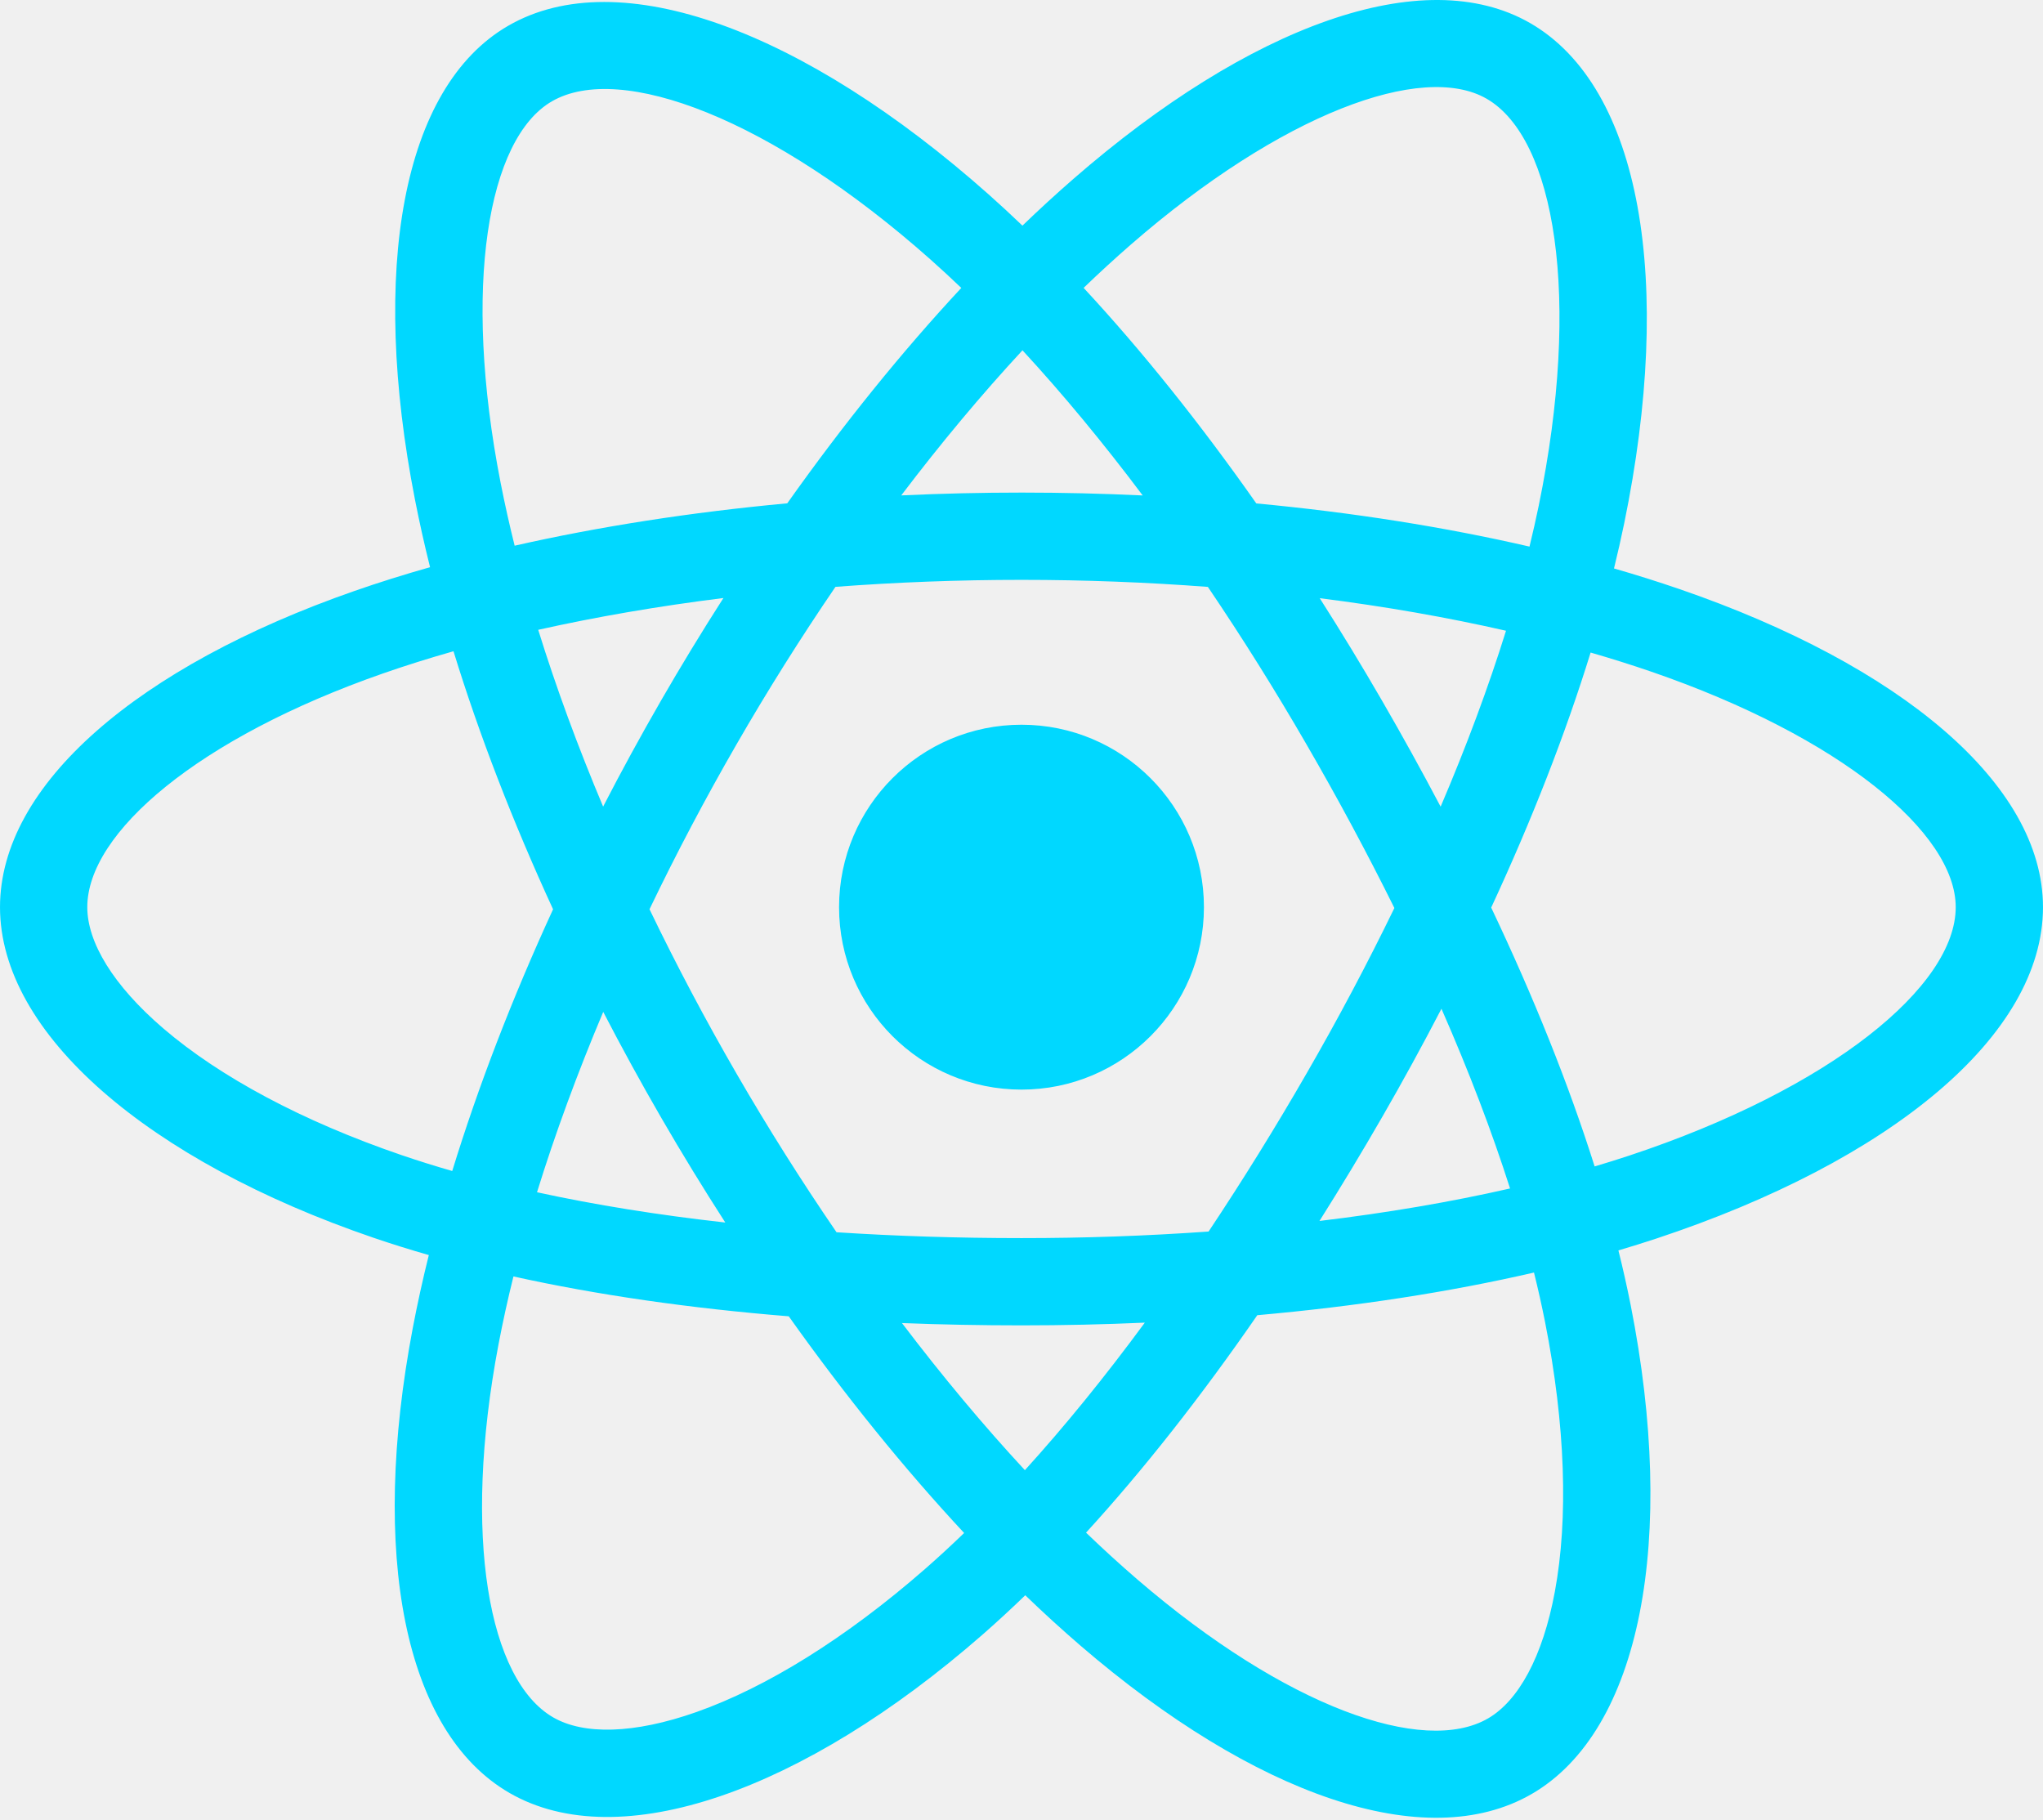
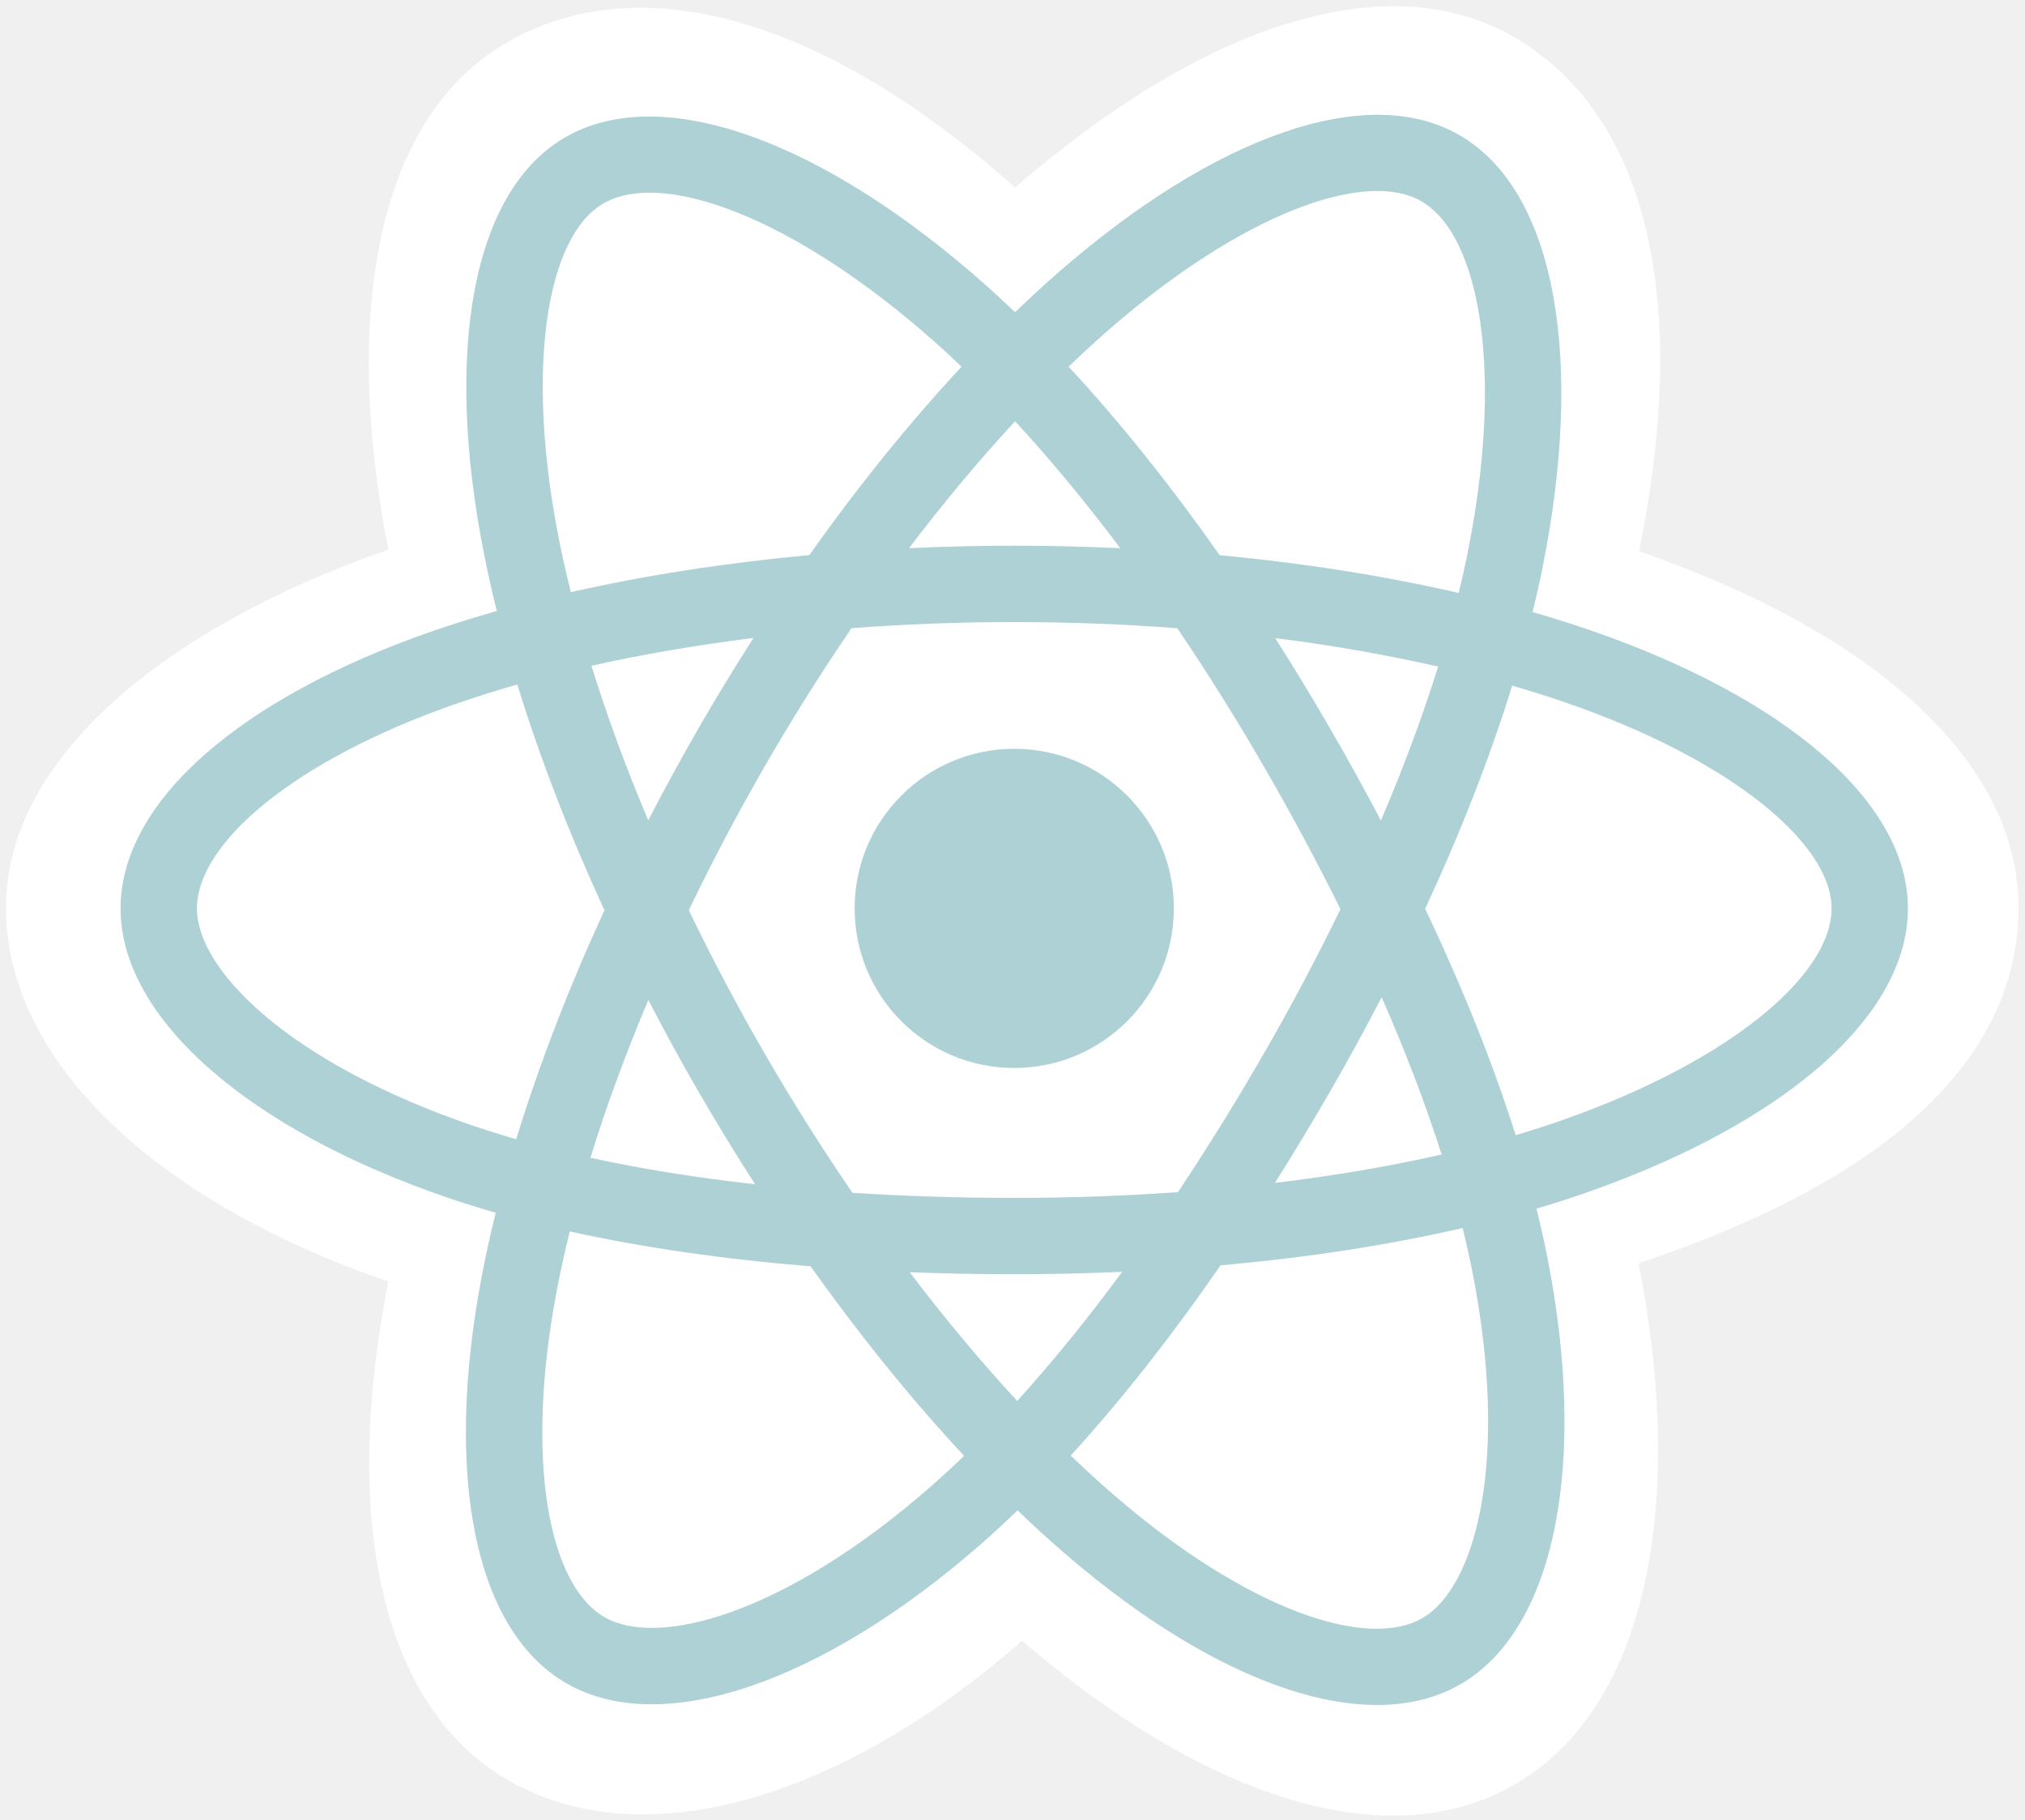
- <svg xmlns="http://www.w3.org/2000/svg" aria-hidden="true" role="img" class="iconify iconify--logos" width="35.93" height="32" preserveAspectRatio="xMidYMid meet" viewBox="0 0 256 228">
-   <path fill="#00D8FF" d="M210.483 73.824a171.49 171.49 0 0 0-8.24-2.597c.465-1.9.893-3.777 1.273-5.621c6.238-30.281 2.16-54.676-11.769-62.708c-13.355-7.7-35.196.329-57.254 19.526a171.23 171.23 0 0 0-6.375 5.848a155.866 155.866 0 0 0-4.241-3.917C100.759 3.829 77.587-4.822 63.673 3.233C50.33 10.957 46.379 33.89 51.995 62.588a170.974 170.974 0 0 0 1.892 8.48c-3.28.932-6.445 1.924-9.474 2.98C17.309 83.498 0 98.307 0 113.668c0 15.865 18.582 31.778 46.812 41.427a145.52 145.52 0 0 0 6.921 2.165a167.467 167.467 0 0 0-2.01 9.138c-5.354 28.2-1.173 50.591 12.134 58.266c13.744 7.926 36.812-.22 59.273-19.855a145.567 145.567 0 0 0 5.342-4.923a168.064 168.064 0 0 0 6.92 6.314c21.758 18.722 43.246 26.282 56.54 18.586c13.731-7.949 18.194-32.003 12.4-61.268a145.016 145.016 0 0 0-1.535-6.842c1.62-.48 3.21-.974 4.76-1.488c29.348-9.723 48.443-25.443 48.443-41.52c0-15.417-17.868-30.326-45.517-39.844Zm-6.365 70.984c-1.4.463-2.836.91-4.3 1.345c-3.24-10.257-7.612-21.163-12.963-32.432c5.106-11 9.31-21.767 12.459-31.957c2.619.758 5.16 1.557 7.61 2.4c23.69 8.156 38.14 20.213 38.14 29.504c0 9.896-15.606 22.743-40.946 31.14Zm-10.514 20.834c2.562 12.94 2.927 24.64 1.23 33.787c-1.524 8.219-4.59 13.698-8.382 15.893c-8.067 4.67-25.32-1.4-43.927-17.412a156.726 156.726 0 0 1-6.437-5.87c7.214-7.889 14.423-17.06 21.459-27.246c12.376-1.098 24.068-2.894 34.671-5.345a134.17 134.17 0 0 1 1.386 6.193ZM87.276 214.515c-7.882 2.783-14.16 2.863-17.955.675c-8.075-4.657-11.432-22.636-6.853-46.752a156.923 156.923 0 0 1 1.869-8.499c10.486 2.32 22.093 3.988 34.498 4.994c7.084 9.967 14.501 19.128 21.976 27.15a134.668 134.668 0 0 1-4.877 4.492c-9.933 8.682-19.886 14.842-28.658 17.94ZM50.35 144.747c-12.483-4.267-22.792-9.812-29.858-15.863c-6.35-5.437-9.555-10.836-9.555-15.216c0-9.322 13.897-21.212 37.076-29.293c2.813-.98 5.757-1.905 8.812-2.773c3.204 10.42 7.406 21.315 12.477 32.332c-5.137 11.18-9.399 22.249-12.634 32.792a134.718 134.718 0 0 1-6.318-1.979Zm12.378-84.26c-4.811-24.587-1.616-43.134 6.425-47.789c8.564-4.958 27.502 2.111 47.463 19.835a144.318 144.318 0 0 1 3.841 3.545c-7.438 7.987-14.787 17.08-21.808 26.988c-12.04 1.116-23.565 2.908-34.161 5.309a160.342 160.342 0 0 1-1.76-7.887Zm110.427 27.268a347.8 347.8 0 0 0-7.785-12.803c8.168 1.033 15.994 2.404 23.343 4.08c-2.206 7.072-4.956 14.465-8.193 22.045a381.151 381.151 0 0 0-7.365-13.322Zm-45.032-43.861c5.044 5.465 10.096 11.566 15.065 18.186a322.04 322.04 0 0 0-30.257-.006c4.974-6.559 10.069-12.652 15.192-18.18ZM82.802 87.83a323.167 323.167 0 0 0-7.227 13.238c-3.184-7.553-5.909-14.98-8.134-22.152c7.304-1.634 15.093-2.97 23.209-3.984a321.524 321.524 0 0 0-7.848 12.897Zm8.081 65.352c-8.385-.936-16.291-2.203-23.593-3.793c2.26-7.3 5.045-14.885 8.298-22.6a321.187 321.187 0 0 0 7.257 13.246c2.594 4.48 5.28 8.868 8.038 13.147Zm37.542 31.03c-5.184-5.592-10.354-11.779-15.403-18.433c4.902.192 9.899.29 14.978.29c5.218 0 10.376-.117 15.453-.343c-4.985 6.774-10.018 12.97-15.028 18.486Zm52.198-57.817c3.422 7.8 6.306 15.345 8.596 22.52c-7.422 1.694-15.436 3.058-23.88 4.071a382.417 382.417 0 0 0 7.859-13.026a347.403 347.403 0 0 0 7.425-13.565Zm-16.898 8.101a358.557 358.557 0 0 1-12.281 19.815a329.4 329.4 0 0 1-23.444.823c-7.967 0-15.716-.248-23.178-.732a310.202 310.202 0 0 1-12.513-19.846h.001a307.41 307.41 0 0 1-10.923-20.627a310.278 310.278 0 0 1 10.89-20.637l-.001.001a307.318 307.318 0 0 1 12.413-19.761c7.613-.576 15.42-.876 23.31-.876H128c7.926 0 15.743.303 23.354.883a329.357 329.357 0 0 1 12.335 19.695a358.489 358.489 0 0 1 11.036 20.54a329.472 329.472 0 0 1-11 20.722Zm22.56-122.124c8.572 4.944 11.906 24.881 6.52 51.026c-.344 1.668-.73 3.367-1.15 5.09c-10.622-2.452-22.155-4.275-34.23-5.408c-7.034-10.017-14.323-19.124-21.64-27.008a160.789 160.789 0 0 1 5.888-5.4c18.9-16.447 36.564-22.941 44.612-18.3ZM128 90.808c12.625 0 22.86 10.235 22.86 22.86s-10.235 22.86-22.86 22.86s-22.86-10.235-22.86-22.86s10.235-22.86 22.86-22.86Z" />
+ <svg xmlns="http://www.w3.org/2000/svg" preserveAspectRatio="xMinYMin meet" viewBox="0 0 256 230" id="React">
+   <path fill="#ffffff" d="M.754 114.75c0 19.215 18.763 37.152 48.343 47.263-5.907 29.737-1.058 53.706 15.136 63.045 16.645 9.6 41.443 2.955 64.98-17.62 22.943 19.744 46.13 27.514 62.31 18.148 16.63-9.627 21.687-35.221 15.617-65.887 30.81-10.186 48.044-25.481 48.044-44.949 0-18.769-18.797-35.006-47.979-45.052 6.535-31.933.998-55.32-15.867-65.045-16.259-9.376-39.716-1.204-62.996 19.056C104.122 2.205 80.897-4.36 64.05 5.392 47.806 14.795 43.171 39.2 49.097 69.487 20.515 79.452.754 96.057.754 114.75z" class="colorffffff svgShape" />
+   <path fill="#aed1d6" d="M201.025 79.674a151.364 151.364 0 0 0-7.274-2.292 137.5 137.5 0 0 0 1.124-4.961c5.506-26.728 1.906-48.26-10.388-55.348-11.787-6.798-31.065.29-50.535 17.233a151.136 151.136 0 0 0-5.626 5.163 137.573 137.573 0 0 0-3.744-3.458c-20.405-18.118-40.858-25.752-53.139-18.643-11.776 6.817-15.264 27.06-10.307 52.39a150.91 150.91 0 0 0 1.67 7.484c-2.894.822-5.689 1.698-8.363 2.63-23.922 8.34-39.2 21.412-39.2 34.97 0 14.004 16.4 28.05 41.318 36.566a128.44 128.44 0 0 0 6.11 1.91 147.813 147.813 0 0 0-1.775 8.067c-4.726 24.89-1.035 44.653 10.71 51.428 12.131 6.995 32.491-.195 52.317-17.525 1.567-1.37 3.14-2.823 4.715-4.346a148.34 148.34 0 0 0 6.108 5.573c19.204 16.525 38.17 23.198 49.905 16.405 12.12-7.016 16.058-28.247 10.944-54.078-.39-1.973-.845-3.988-1.355-6.04 1.43-.422 2.833-.858 4.202-1.312 25.904-8.582 42.757-22.457 42.757-36.648 0-13.607-15.77-26.767-40.174-35.168z" class="color53c1de svgShape" />
+   <path fill="#ffffff" d="M195.406 142.328c-1.235.409-2.503.804-3.795 1.187-2.86-9.053-6.72-18.68-11.442-28.625 4.507-9.71 8.217-19.213 10.997-28.208 2.311.67 4.555 1.375 6.717 2.12 20.91 7.197 33.664 17.84 33.664 26.04 0 8.735-13.775 20.075-36.14 27.486zm-9.28 18.389c2.261 11.422 2.584 21.749 1.086 29.822-1.346 7.254-4.052 12.09-7.398 14.027-7.121 4.122-22.35-1.236-38.772-15.368-1.883-1.62-3.78-3.35-5.682-5.18 6.367-6.964 12.73-15.06 18.94-24.05 10.924-.969 21.244-2.554 30.603-4.717.46 1.86.87 3.683 1.223 5.466zm-93.85 43.137c-6.957 2.457-12.498 2.527-15.847.596-7.128-4.11-10.09-19.98-6.049-41.265a138.507 138.507 0 0 1 1.65-7.502c9.255 2.047 19.5 3.52 30.45 4.408 6.251 8.797 12.798 16.883 19.396 23.964a118.863 118.863 0 0 1-4.305 3.964c-8.767 7.664-17.552 13.1-25.294 15.835zm-32.593-61.58c-11.018-3.766-20.117-8.66-26.354-14-5.604-4.8-8.434-9.565-8.434-13.432 0-8.227 12.267-18.722 32.726-25.855a139.276 139.276 0 0 1 7.777-2.447c2.828 9.197 6.537 18.813 11.013 28.537-4.534 9.869-8.296 19.638-11.15 28.943a118.908 118.908 0 0 1-5.578-1.746zm10.926-74.37c-4.247-21.703-1.427-38.074 5.67-42.182 7.56-4.376 24.275 1.864 41.893 17.507 1.126 1 2.257 2.047 3.39 3.13-6.564 7.049-13.051 15.074-19.248 23.82-10.627.985-20.8 2.567-30.152 4.686a141.525 141.525 0 0 1-1.553-6.962zm97.467 24.067a306.982 306.982 0 0 0-6.871-11.3c7.21.91 14.117 2.12 20.603 3.601-1.947 6.241-4.374 12.767-7.232 19.457a336.42 336.42 0 0 0-6.5-11.758zm-39.747-38.714c4.452 4.823 8.911 10.209 13.297 16.052a284.245 284.245 0 0 0-26.706-.006c4.39-5.789 8.887-11.167 13.409-16.046zm-40.002 38.78a285.24 285.24 0 0 0-6.378 11.685c-2.811-6.667-5.216-13.222-7.18-19.552 6.447-1.443 13.322-2.622 20.485-3.517a283.79 283.79 0 0 0-6.927 11.384zm7.133 57.683c-7.4-.826-14.379-1.945-20.824-3.348 1.995-6.442 4.453-13.138 7.324-19.948a283.494 283.494 0 0 0 6.406 11.692 285.27 285.27 0 0 0 7.094 11.604zm33.136 27.389c-4.575-4.937-9.138-10.397-13.595-16.27 4.326.17 8.737.256 13.22.256 4.606 0 9.159-.103 13.64-.303-4.4 5.98-8.843 11.448-13.265 16.317zm46.072-51.032c3.02 6.884 5.566 13.544 7.588 19.877-6.552 1.495-13.625 2.699-21.078 3.593a337.537 337.537 0 0 0 6.937-11.498 306.632 306.632 0 0 0 6.553-11.972zm-14.915 7.15a316.478 316.478 0 0 1-10.84 17.49c-6.704.479-13.632.726-20.692.726-7.031 0-13.871-.219-20.458-.646A273.798 273.798 0 0 1 96.72 133.28a271.334 271.334 0 0 1-9.64-18.206 273.864 273.864 0 0 1 9.611-18.216v.002a271.252 271.252 0 0 1 10.956-17.442c6.72-.508 13.61-.774 20.575-.774 6.996 0 13.895.268 20.613.78a290.704 290.704 0 0 1 10.887 17.383 316.418 316.418 0 0 1 9.741 18.13 290.806 290.806 0 0 1-9.709 18.29zm19.913-107.792c7.566 4.364 10.509 21.961 5.755 45.038a127.525 127.525 0 0 1-1.016 4.492c-9.374-2.163-19.554-3.773-30.212-4.773-6.209-8.841-12.642-16.88-19.1-23.838a141.92 141.92 0 0 1 5.196-4.766c16.682-14.518 32.273-20.25 39.377-16.153z" class="colorffffff svgShape" />
+   <path fill="#aed1d6" d="M128.221 94.665c11.144 0 20.177 9.034 20.177 20.177 0 11.144-9.033 20.178-20.177 20.178-11.143 0-20.177-9.034-20.177-20.178 0-11.143 9.034-20.177 20.177-20.177" class="color53c1de svgShape" />
</svg>
